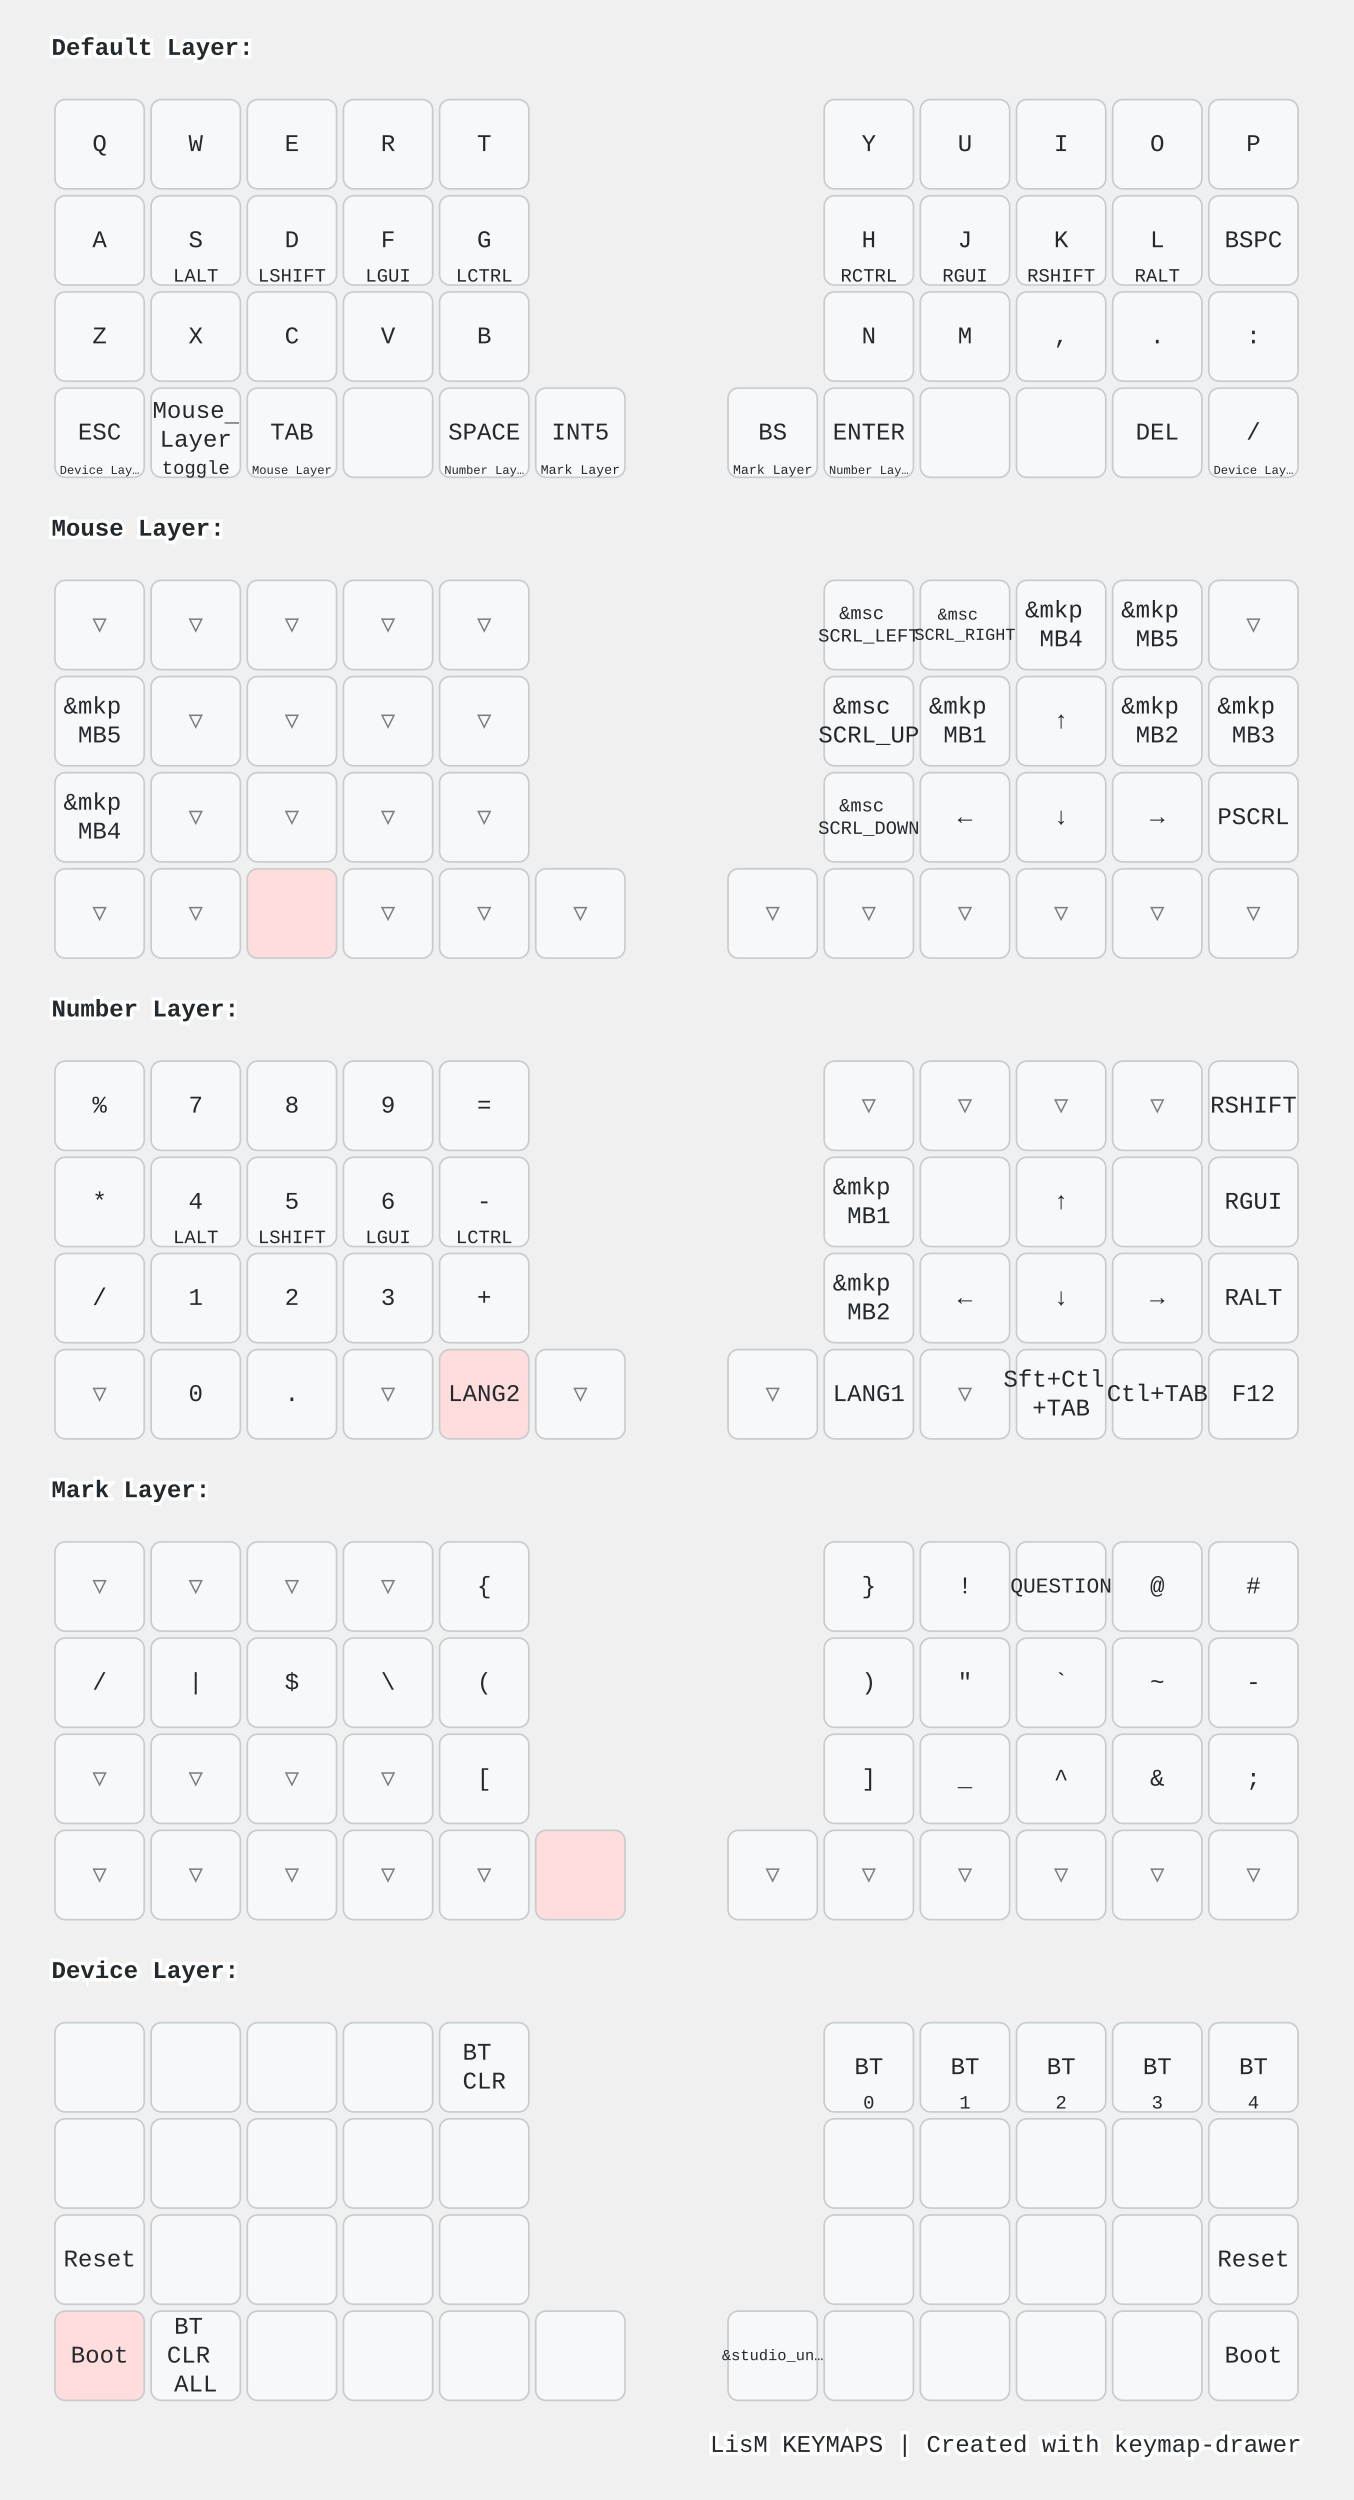
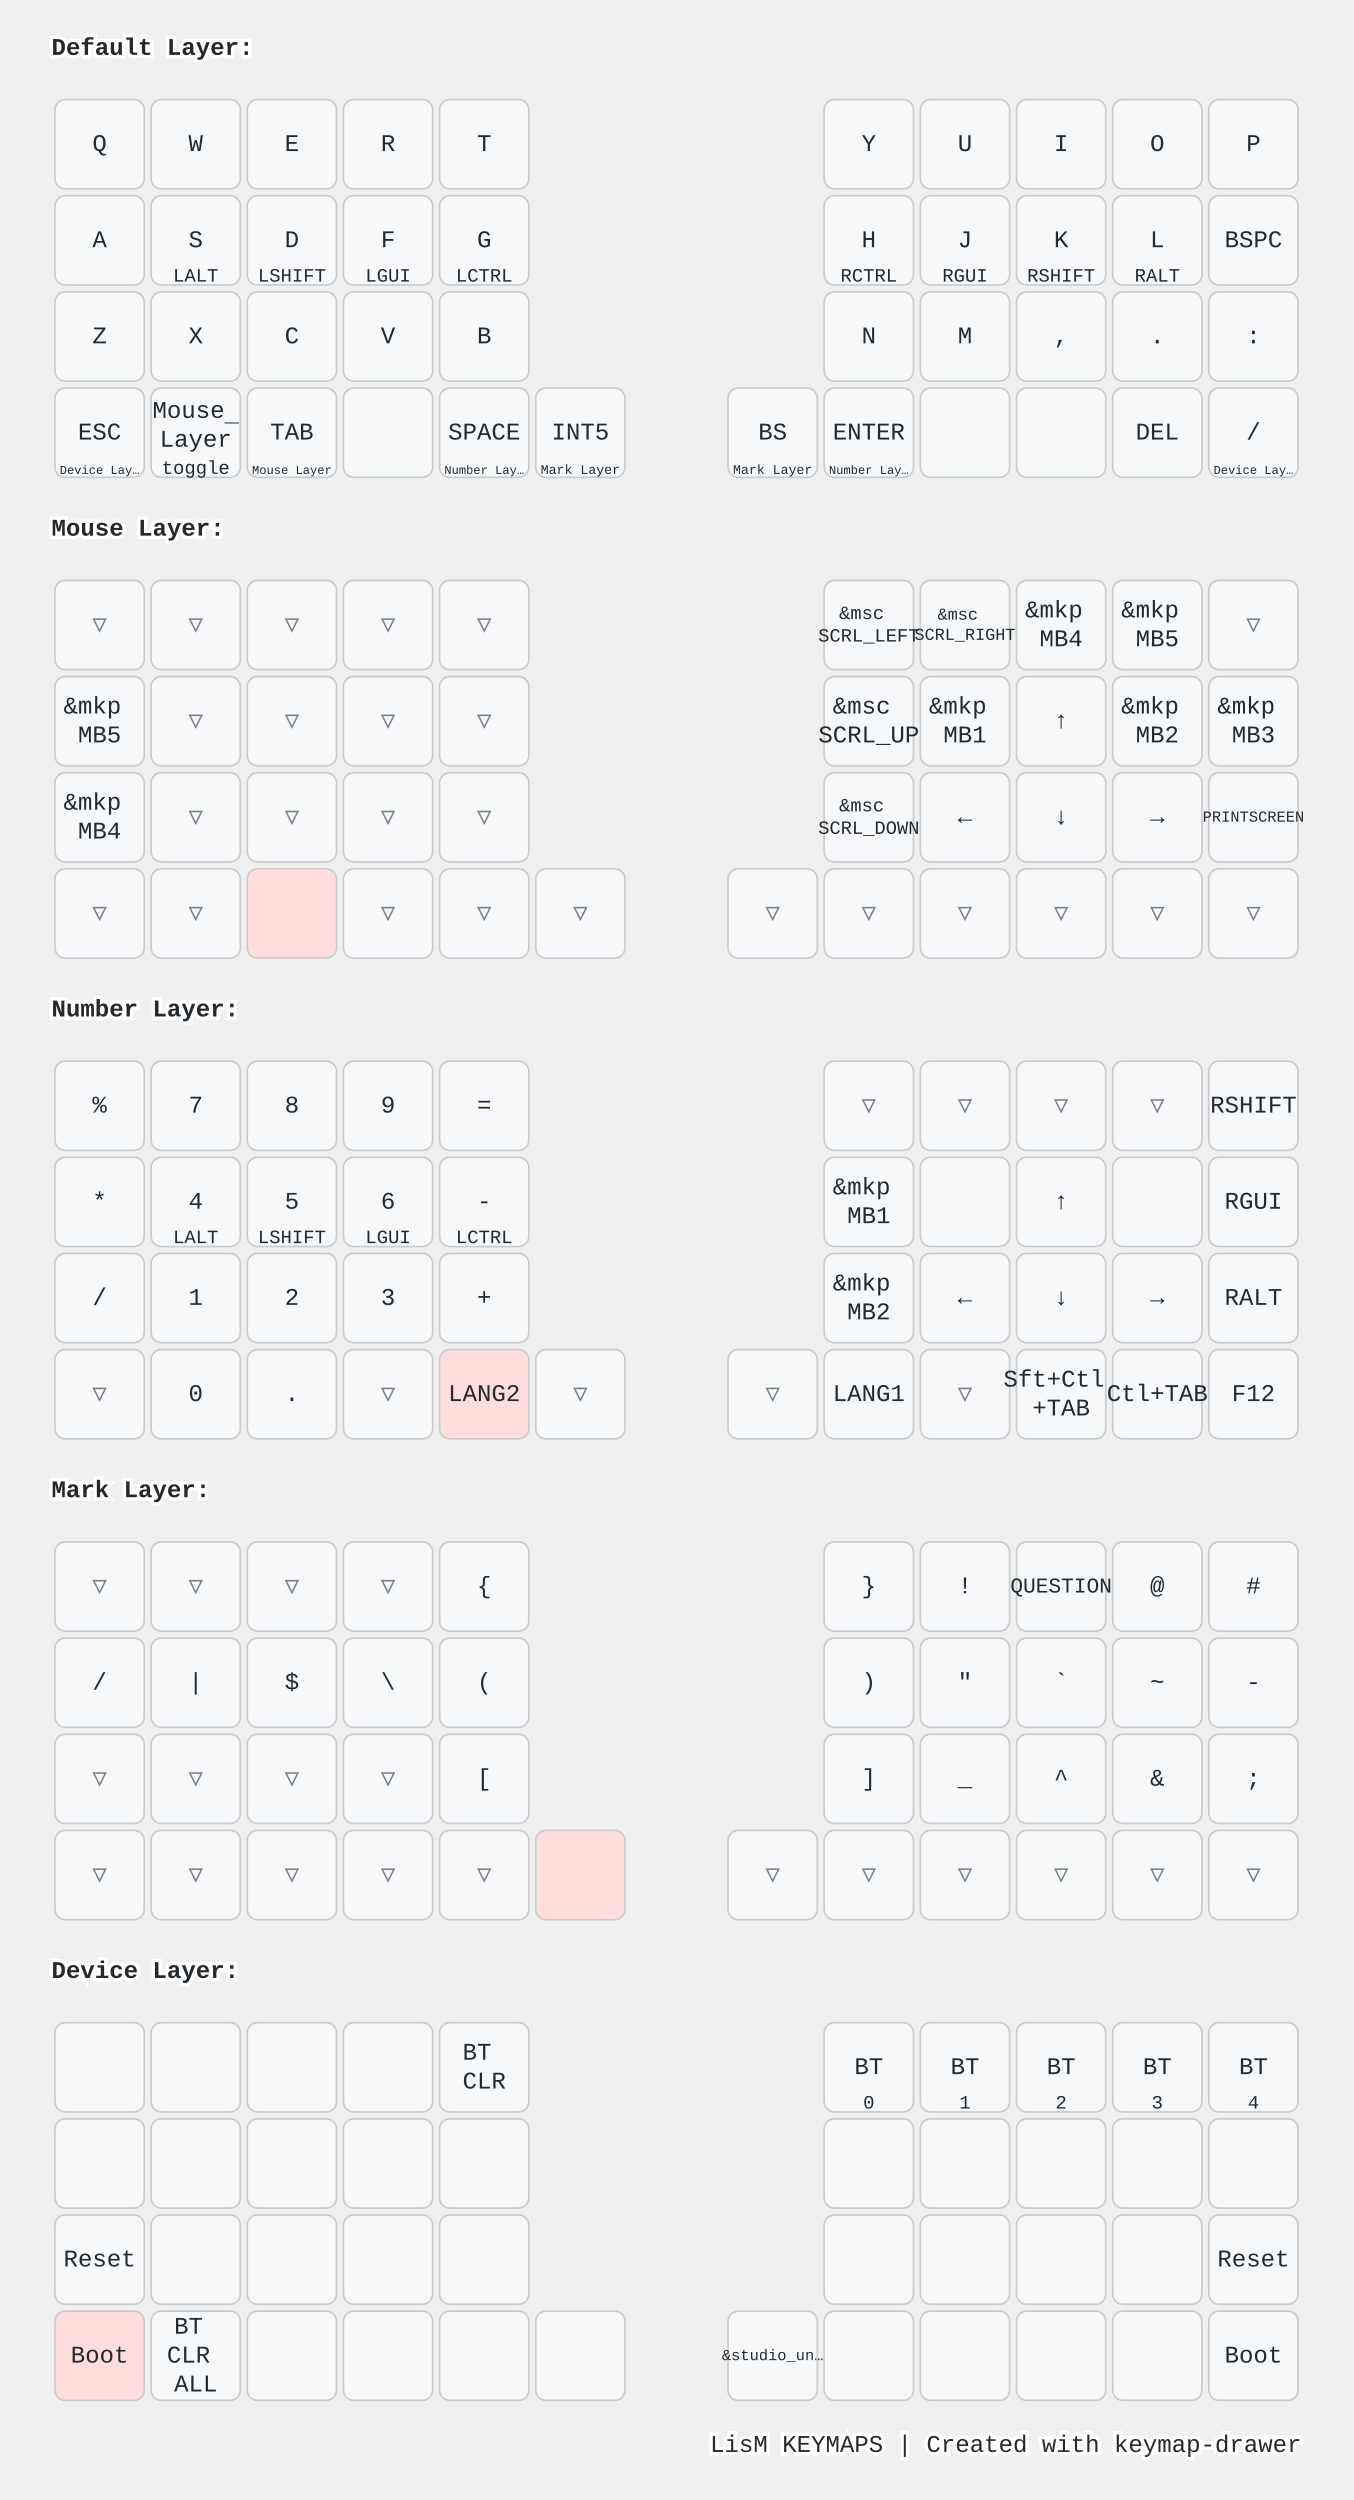
<svg xmlns="http://www.w3.org/2000/svg" width="788" height="1456" viewBox="0 0 788 1456" class="keymap">
  <style>/* inherit to force styles through use tags */
svg path {
    fill: inherit;
}

/* font and background color specifications */
svg.keymap {
    font-family: SFMono-Regular,Consolas,Liberation Mono,Menlo,monospace;
    font-size: 14px;
    font-kerning: normal;
    text-rendering: optimizeLegibility;
    fill: #24292e;
}

/* default key styling */
rect.key {
    fill: #f6f8fa;
}

rect.key, rect.combo {
    stroke: #c9cccf;
    stroke-width: 1;
}

/* default key side styling, only used is draw_key_sides is set */
rect.side {
    filter: brightness(90%);
}

/* color accent for combo boxes */
rect.combo, rect.combo-separate {
    fill: #cdf;
}

/* color accent for held keys */
rect.held, rect.combo.held {
    fill: #fdd;
}

/* color accent for ghost (optional) keys */
rect.ghost, rect.combo.ghost {
    stroke-dasharray: 4, 4;
    stroke-width: 2;
}

text {
    text-anchor: middle;
    dominant-baseline: middle;
}

/* styling for layer labels */
text.label {
    font-weight: bold;
    text-anchor: start;
    stroke: white;
    stroke-width: 4;
    paint-order: stroke;
}

/* styling for optional footer */
text.footer {
    text-anchor: end;
    dominant-baseline: auto;
    stroke: white;
    stroke-width: 4;
    paint-order: stroke;
}

/* styling for combo tap, and key non-tap label text */
text.combo, text.hold, text.shifted, text.left, text.right, text.tl, text.tr, text.bl, text.br {
    font-size: 11px;
}

text.hold, text.bl, text.br {
    text-anchor: middle;
    dominant-baseline: auto;
}

text.shifted, text.tl, text.tr {
    text-anchor: middle;
    dominant-baseline: hanging;
}

text.left, text.tl, text.bl {
    text-anchor: start;
}

text.right, text.tr, text.br {
    text-anchor: end;
}

text.layer-activator {
    text-decoration: underline;
}

/* styling for hold/shifted label text in combo box */
text.combo.hold, text.combo.shifted, text.combo.left, text.combo.right {
    font-size: 8px;
}

/* lighter symbol for transparent keys */
text.trans {
    fill: #7b7e81;
}

/* styling for combo dendrons */
path.combo {
    stroke-width: 1;
    stroke: gray;
    fill: none;
}

/* Start Tabler Icons Cleanup */
/* cannot use height/width with glyphs */
.icon-tabler &gt; path {
    fill: inherit;
    stroke: inherit;
    stroke-width: 2;
}
/* hide tabler's default box */
.icon-tabler &gt; path[stroke="none"][fill="none"] {
    visibility: hidden;
}
/* End Tabler Icons Cleanup */

@media (prefers-color-scheme: dark) {
svg.keymap { fill: #d1d6db; }
rect.key { fill: #3f4750; }
rect.key, rect.combo { stroke: #60666c; }
rect.combo, rect.combo-separate { fill: #1f3d7a; }
rect.held, rect.combo.held { fill: #854747; }
text.label, text.footer { stroke: black; }
text.trans { fill: #7e8184; }
path.combo { stroke: #7f7f7f; }

}</style>
  <g transform="translate(30, 0)" class="layer-Default Layer">
    <text x="0" y="28" class="label" id="Default-Layer">Default Layer:</text>
    <g transform="translate(0, 56)">
      <g transform="translate(28, 28)" class="key keypos-0">
        <rect rx="6" ry="6" x="-26" y="-26" width="52" height="52" class="key" />
        <text x="0" y="0" class="key tap">Q</text>
      </g>
      <g transform="translate(84, 28)" class="key keypos-1">
        <rect rx="6" ry="6" x="-26" y="-26" width="52" height="52" class="key" />
        <text x="0" y="0" class="key tap">W</text>
      </g>
      <g transform="translate(140, 28)" class="key keypos-2">
        <rect rx="6" ry="6" x="-26" y="-26" width="52" height="52" class="key" />
        <text x="0" y="0" class="key tap">E</text>
      </g>
      <g transform="translate(196, 28)" class="key keypos-3">
        <rect rx="6" ry="6" x="-26" y="-26" width="52" height="52" class="key" />
        <text x="0" y="0" class="key tap">R</text>
      </g>
      <g transform="translate(252, 28)" class="key keypos-4">
        <rect rx="6" ry="6" x="-26" y="-26" width="52" height="52" class="key" />
        <text x="0" y="0" class="key tap">T</text>
      </g>
      <g transform="translate(476, 28)" class="key keypos-5">
        <rect rx="6" ry="6" x="-26" y="-26" width="52" height="52" class="key" />
        <text x="0" y="0" class="key tap">Y</text>
      </g>
      <g transform="translate(532, 28)" class="key keypos-6">
        <rect rx="6" ry="6" x="-26" y="-26" width="52" height="52" class="key" />
        <text x="0" y="0" class="key tap">U</text>
      </g>
      <g transform="translate(588, 28)" class="key keypos-7">
        <rect rx="6" ry="6" x="-26" y="-26" width="52" height="52" class="key" />
        <text x="0" y="0" class="key tap">I</text>
      </g>
      <g transform="translate(644, 28)" class="key keypos-8">
        <rect rx="6" ry="6" x="-26" y="-26" width="52" height="52" class="key" />
        <text x="0" y="0" class="key tap">O</text>
      </g>
      <g transform="translate(700, 28)" class="key keypos-9">
        <rect rx="6" ry="6" x="-26" y="-26" width="52" height="52" class="key" />
        <text x="0" y="0" class="key tap">P</text>
      </g>
      <g transform="translate(28, 84)" class="key keypos-10">
        <rect rx="6" ry="6" x="-26" y="-26" width="52" height="52" class="key" />
        <text x="0" y="0" class="key tap">A</text>
      </g>
      <g transform="translate(84, 84)" class="key keypos-11">
        <rect rx="6" ry="6" x="-26" y="-26" width="52" height="52" class="key" />
        <text x="0" y="0" class="key tap">S</text>
        <text x="0" y="24" class="key hold">LALT</text>
      </g>
      <g transform="translate(140, 84)" class="key keypos-12">
        <rect rx="6" ry="6" x="-26" y="-26" width="52" height="52" class="key" />
        <text x="0" y="0" class="key tap">D</text>
        <text x="0" y="24" class="key hold">LSHIFT</text>
      </g>
      <g transform="translate(196, 84)" class="key keypos-13">
        <rect rx="6" ry="6" x="-26" y="-26" width="52" height="52" class="key" />
        <text x="0" y="0" class="key tap">F</text>
        <text x="0" y="24" class="key hold">LGUI</text>
      </g>
      <g transform="translate(252, 84)" class="key keypos-14">
        <rect rx="6" ry="6" x="-26" y="-26" width="52" height="52" class="key" />
        <text x="0" y="0" class="key tap">G</text>
        <text x="0" y="24" class="key hold">LCTRL</text>
      </g>
      <g transform="translate(476, 84)" class="key keypos-15">
        <rect rx="6" ry="6" x="-26" y="-26" width="52" height="52" class="key" />
        <text x="0" y="0" class="key tap">H</text>
        <text x="0" y="24" class="key hold">RCTRL</text>
      </g>
      <g transform="translate(532, 84)" class="key keypos-16">
        <rect rx="6" ry="6" x="-26" y="-26" width="52" height="52" class="key" />
        <text x="0" y="0" class="key tap">J</text>
        <text x="0" y="24" class="key hold">RGUI</text>
      </g>
      <g transform="translate(588, 84)" class="key keypos-17">
        <rect rx="6" ry="6" x="-26" y="-26" width="52" height="52" class="key" />
        <text x="0" y="0" class="key tap">K</text>
        <text x="0" y="24" class="key hold">RSHIFT</text>
      </g>
      <g transform="translate(644, 84)" class="key keypos-18">
        <rect rx="6" ry="6" x="-26" y="-26" width="52" height="52" class="key" />
        <text x="0" y="0" class="key tap">L</text>
        <text x="0" y="24" class="key hold">RALT</text>
      </g>
      <g transform="translate(700, 84)" class="key keypos-19">
        <rect rx="6" ry="6" x="-26" y="-26" width="52" height="52" class="key" />
        <text x="0" y="0" class="key tap">BSPC</text>
      </g>
      <g transform="translate(28, 140)" class="key keypos-20">
        <rect rx="6" ry="6" x="-26" y="-26" width="52" height="52" class="key" />
        <text x="0" y="0" class="key tap">Z</text>
      </g>
      <g transform="translate(84, 140)" class="key keypos-21">
        <rect rx="6" ry="6" x="-26" y="-26" width="52" height="52" class="key" />
        <text x="0" y="0" class="key tap">X</text>
      </g>
      <g transform="translate(140, 140)" class="key keypos-22">
        <rect rx="6" ry="6" x="-26" y="-26" width="52" height="52" class="key" />
        <text x="0" y="0" class="key tap">C</text>
      </g>
      <g transform="translate(196, 140)" class="key keypos-23">
        <rect rx="6" ry="6" x="-26" y="-26" width="52" height="52" class="key" />
        <text x="0" y="0" class="key tap">V</text>
      </g>
      <g transform="translate(252, 140)" class="key keypos-24">
        <rect rx="6" ry="6" x="-26" y="-26" width="52" height="52" class="key" />
        <text x="0" y="0" class="key tap">B</text>
      </g>
      <g transform="translate(476, 140)" class="key keypos-25">
        <rect rx="6" ry="6" x="-26" y="-26" width="52" height="52" class="key" />
        <text x="0" y="0" class="key tap">N</text>
      </g>
      <g transform="translate(532, 140)" class="key keypos-26">
        <rect rx="6" ry="6" x="-26" y="-26" width="52" height="52" class="key" />
        <text x="0" y="0" class="key tap">M</text>
      </g>
      <g transform="translate(588, 140)" class="key keypos-27">
        <rect rx="6" ry="6" x="-26" y="-26" width="52" height="52" class="key" />
        <text x="0" y="0" class="key tap">,</text>
      </g>
      <g transform="translate(644, 140)" class="key keypos-28">
        <rect rx="6" ry="6" x="-26" y="-26" width="52" height="52" class="key" />
        <text x="0" y="0" class="key tap">.</text>
      </g>
      <g transform="translate(700, 140)" class="key keypos-29">
        <rect rx="6" ry="6" x="-26" y="-26" width="52" height="52" class="key" />
        <text x="0" y="0" class="key tap">:</text>
      </g>
      <g transform="translate(28, 196)" class="key keypos-30">
        <rect rx="6" ry="6" x="-26" y="-26" width="52" height="52" class="key" />
        <text x="0" y="0" class="key tap">ESC</text>
        <a href="#Device-Layer">
          <text x="0" y="24" class="key hold layer-activator">
            <tspan style="font-size: 64%">Device Lay…</tspan>
          </text>
        </a>
      </g>
      <g transform="translate(84, 196)" class="key keypos-31">
        <rect rx="6" ry="6" x="-26" y="-26" width="52" height="52" class="key" />
        <a href="#Mouse-Layer">
          <text x="0" y="0" class="key tap layer-activator">
            <tspan x="0" dy="-0.9em">Mouse</tspan>
            <tspan x="0" dy="1.2em">Layer</tspan>
          </text>
        </a>
        <text x="0" y="24" class="key hold">toggle</text>
      </g>
      <g transform="translate(140, 196)" class="key keypos-32">
        <rect rx="6" ry="6" x="-26" y="-26" width="52" height="52" class="key" />
        <text x="0" y="0" class="key tap">TAB</text>
        <a href="#Mouse-Layer">
          <text x="0" y="24" class="key hold layer-activator">
            <tspan style="font-size: 64%">Mouse Layer</tspan>
          </text>
        </a>
      </g>
      <g transform="translate(196, 196)" class="key keypos-33">
        <rect rx="6" ry="6" x="-26" y="-26" width="52" height="52" class="key" />
      </g>
      <g transform="translate(252, 196)" class="key keypos-34">
        <rect rx="6" ry="6" x="-26" y="-26" width="52" height="52" class="key" />
        <text x="0" y="0" class="key tap">SPACE</text>
        <a href="#Number-Layer">
          <text x="0" y="24" class="key hold layer-activator">
            <tspan style="font-size: 64%">Number Lay…</tspan>
          </text>
        </a>
      </g>
      <g transform="translate(308, 196)" class="key keypos-35">
        <rect rx="6" ry="6" x="-26" y="-26" width="52" height="52" class="key" />
        <text x="0" y="0" class="key tap">INT5</text>
        <a href="#Mark-Layer">
          <text x="0" y="24" class="key hold layer-activator">
            <tspan style="font-size: 70%">Mark Layer</tspan>
          </text>
        </a>
      </g>
      <g transform="translate(420, 196)" class="key keypos-36">
        <rect rx="6" ry="6" x="-26" y="-26" width="52" height="52" class="key" />
        <text x="0" y="0" class="key tap">BS</text>
        <a href="#Mark-Layer">
          <text x="0" y="24" class="key hold layer-activator">
            <tspan style="font-size: 70%">Mark Layer</tspan>
          </text>
        </a>
      </g>
      <g transform="translate(476, 196)" class="key keypos-37">
        <rect rx="6" ry="6" x="-26" y="-26" width="52" height="52" class="key" />
        <text x="0" y="0" class="key tap">ENTER</text>
        <a href="#Number-Layer">
          <text x="0" y="24" class="key hold layer-activator">
            <tspan style="font-size: 64%">Number Lay…</tspan>
          </text>
        </a>
      </g>
      <g transform="translate(532, 196)" class="key keypos-38">
        <rect rx="6" ry="6" x="-26" y="-26" width="52" height="52" class="key" />
      </g>
      <g transform="translate(588, 196)" class="key keypos-39">
        <rect rx="6" ry="6" x="-26" y="-26" width="52" height="52" class="key" />
      </g>
      <g transform="translate(644, 196)" class="key keypos-40">
        <rect rx="6" ry="6" x="-26" y="-26" width="52" height="52" class="key" />
        <text x="0" y="0" class="key tap">DEL</text>
      </g>
      <g transform="translate(700, 196)" class="key keypos-41">
        <rect rx="6" ry="6" x="-26" y="-26" width="52" height="52" class="key" />
        <text x="0" y="0" class="key tap">/</text>
        <a href="#Device-Layer">
          <text x="0" y="24" class="key hold layer-activator">
            <tspan style="font-size: 64%">Device Lay…</tspan>
          </text>
        </a>
      </g>
    </g>
  </g>
  <g transform="translate(30, 280)" class="layer-Mouse Layer">
    <text x="0" y="28" class="label" id="Mouse-Layer">Mouse Layer:</text>
    <g transform="translate(0, 56)">
      <g transform="translate(28, 28)" class="key trans keypos-0">
        <rect rx="6" ry="6" x="-26" y="-26" width="52" height="52" class="key trans" />
        <text x="0" y="0" class="key trans tap">▽</text>
      </g>
      <g transform="translate(84, 28)" class="key trans keypos-1">
        <rect rx="6" ry="6" x="-26" y="-26" width="52" height="52" class="key trans" />
        <text x="0" y="0" class="key trans tap">▽</text>
      </g>
      <g transform="translate(140, 28)" class="key trans keypos-2">
        <rect rx="6" ry="6" x="-26" y="-26" width="52" height="52" class="key trans" />
        <text x="0" y="0" class="key trans tap">▽</text>
      </g>
      <g transform="translate(196, 28)" class="key trans keypos-3">
        <rect rx="6" ry="6" x="-26" y="-26" width="52" height="52" class="key trans" />
        <text x="0" y="0" class="key trans tap">▽</text>
      </g>
      <g transform="translate(252, 28)" class="key trans keypos-4">
        <rect rx="6" ry="6" x="-26" y="-26" width="52" height="52" class="key trans" />
        <text x="0" y="0" class="key trans tap">▽</text>
      </g>
      <g transform="translate(476, 28)" class="key keypos-5">
        <rect rx="6" ry="6" x="-26" y="-26" width="52" height="52" class="key" />
        <text x="0" y="0" class="key tap">
          <tspan x="0" dy="-0.6em" style="font-size: 78%">&amp;msc</tspan>
          <tspan x="0" dy="1.2em" style="font-size: 78%">SCRL_LEFT</tspan>
        </text>
      </g>
      <g transform="translate(532, 28)" class="key keypos-6">
        <rect rx="6" ry="6" x="-26" y="-26" width="52" height="52" class="key" />
        <text x="0" y="0" class="key tap">
          <tspan x="0" dy="-0.6em" style="font-size: 70%">&amp;msc</tspan>
          <tspan x="0" dy="1.2em" style="font-size: 70%">SCRL_RIGHT</tspan>
        </text>
      </g>
      <g transform="translate(588, 28)" class="key keypos-7">
        <rect rx="6" ry="6" x="-26" y="-26" width="52" height="52" class="key" />
        <text x="0" y="0" class="key tap">
          <tspan x="0" dy="-0.6em">&amp;mkp</tspan>
          <tspan x="0" dy="1.2em">MB4</tspan>
        </text>
      </g>
      <g transform="translate(644, 28)" class="key keypos-8">
        <rect rx="6" ry="6" x="-26" y="-26" width="52" height="52" class="key" />
        <text x="0" y="0" class="key tap">
          <tspan x="0" dy="-0.6em">&amp;mkp</tspan>
          <tspan x="0" dy="1.2em">MB5</tspan>
        </text>
      </g>
      <g transform="translate(700, 28)" class="key trans keypos-9">
        <rect rx="6" ry="6" x="-26" y="-26" width="52" height="52" class="key trans" />
        <text x="0" y="0" class="key trans tap">▽</text>
      </g>
      <g transform="translate(28, 84)" class="key keypos-10">
        <rect rx="6" ry="6" x="-26" y="-26" width="52" height="52" class="key" />
        <text x="0" y="0" class="key tap">
          <tspan x="0" dy="-0.6em">&amp;mkp</tspan>
          <tspan x="0" dy="1.2em">MB5</tspan>
        </text>
      </g>
      <g transform="translate(84, 84)" class="key trans keypos-11">
        <rect rx="6" ry="6" x="-26" y="-26" width="52" height="52" class="key trans" />
        <text x="0" y="0" class="key trans tap">▽</text>
      </g>
      <g transform="translate(140, 84)" class="key trans keypos-12">
        <rect rx="6" ry="6" x="-26" y="-26" width="52" height="52" class="key trans" />
        <text x="0" y="0" class="key trans tap">▽</text>
      </g>
      <g transform="translate(196, 84)" class="key trans keypos-13">
        <rect rx="6" ry="6" x="-26" y="-26" width="52" height="52" class="key trans" />
        <text x="0" y="0" class="key trans tap">▽</text>
      </g>
      <g transform="translate(252, 84)" class="key trans keypos-14">
        <rect rx="6" ry="6" x="-26" y="-26" width="52" height="52" class="key trans" />
        <text x="0" y="0" class="key trans tap">▽</text>
      </g>
      <g transform="translate(476, 84)" class="key keypos-15">
        <rect rx="6" ry="6" x="-26" y="-26" width="52" height="52" class="key" />
        <text x="0" y="0" class="key tap">
          <tspan x="0" dy="-0.6em">&amp;msc</tspan>
          <tspan x="0" dy="1.2em">SCRL_UP</tspan>
        </text>
      </g>
      <g transform="translate(532, 84)" class="key keypos-16">
        <rect rx="6" ry="6" x="-26" y="-26" width="52" height="52" class="key" />
        <text x="0" y="0" class="key tap">
          <tspan x="0" dy="-0.6em">&amp;mkp</tspan>
          <tspan x="0" dy="1.2em">MB1</tspan>
        </text>
      </g>
      <g transform="translate(588, 84)" class="key keypos-17">
        <rect rx="6" ry="6" x="-26" y="-26" width="52" height="52" class="key" />
        <text x="0" y="0" class="key tap">↑</text>
      </g>
      <g transform="translate(644, 84)" class="key keypos-18">
        <rect rx="6" ry="6" x="-26" y="-26" width="52" height="52" class="key" />
        <text x="0" y="0" class="key tap">
          <tspan x="0" dy="-0.6em">&amp;mkp</tspan>
          <tspan x="0" dy="1.2em">MB2</tspan>
        </text>
      </g>
      <g transform="translate(700, 84)" class="key keypos-19">
        <rect rx="6" ry="6" x="-26" y="-26" width="52" height="52" class="key" />
        <text x="0" y="0" class="key tap">
          <tspan x="0" dy="-0.6em">&amp;mkp</tspan>
          <tspan x="0" dy="1.2em">MB3</tspan>
        </text>
      </g>
      <g transform="translate(28, 140)" class="key keypos-20">
        <rect rx="6" ry="6" x="-26" y="-26" width="52" height="52" class="key" />
        <text x="0" y="0" class="key tap">
          <tspan x="0" dy="-0.6em">&amp;mkp</tspan>
          <tspan x="0" dy="1.2em">MB4</tspan>
        </text>
      </g>
      <g transform="translate(84, 140)" class="key trans keypos-21">
        <rect rx="6" ry="6" x="-26" y="-26" width="52" height="52" class="key trans" />
        <text x="0" y="0" class="key trans tap">▽</text>
      </g>
      <g transform="translate(140, 140)" class="key trans keypos-22">
        <rect rx="6" ry="6" x="-26" y="-26" width="52" height="52" class="key trans" />
        <text x="0" y="0" class="key trans tap">▽</text>
      </g>
      <g transform="translate(196, 140)" class="key trans keypos-23">
        <rect rx="6" ry="6" x="-26" y="-26" width="52" height="52" class="key trans" />
        <text x="0" y="0" class="key trans tap">▽</text>
      </g>
      <g transform="translate(252, 140)" class="key trans keypos-24">
        <rect rx="6" ry="6" x="-26" y="-26" width="52" height="52" class="key trans" />
        <text x="0" y="0" class="key trans tap">▽</text>
      </g>
      <g transform="translate(476, 140)" class="key keypos-25">
        <rect rx="6" ry="6" x="-26" y="-26" width="52" height="52" class="key" />
        <text x="0" y="0" class="key tap">
          <tspan x="0" dy="-0.6em" style="font-size: 78%">&amp;msc</tspan>
          <tspan x="0" dy="1.2em" style="font-size: 78%">SCRL_DOWN</tspan>
        </text>
      </g>
      <g transform="translate(532, 140)" class="key keypos-26">
        <rect rx="6" ry="6" x="-26" y="-26" width="52" height="52" class="key" />
        <text x="0" y="0" class="key tap">←</text>
      </g>
      <g transform="translate(588, 140)" class="key keypos-27">
        <rect rx="6" ry="6" x="-26" y="-26" width="52" height="52" class="key" />
        <text x="0" y="0" class="key tap">↓</text>
      </g>
      <g transform="translate(644, 140)" class="key keypos-28">
        <rect rx="6" ry="6" x="-26" y="-26" width="52" height="52" class="key" />
        <text x="0" y="0" class="key tap">→</text>
      </g>
      <g transform="translate(700, 140)" class="key keypos-29">
        <rect rx="6" ry="6" x="-26" y="-26" width="52" height="52" class="key" />
-         <text x="0" y="0" class="key tap">PSCRL</text>
+         <text x="0" y="0" class="key tap">
+           <tspan style="font-size: 64%">PRINTSCREEN</tspan>
+         </text>
      </g>
      <g transform="translate(28, 196)" class="key trans keypos-30">
        <rect rx="6" ry="6" x="-26" y="-26" width="52" height="52" class="key trans" />
        <text x="0" y="0" class="key trans tap">▽</text>
      </g>
      <g transform="translate(84, 196)" class="key trans keypos-31">
        <rect rx="6" ry="6" x="-26" y="-26" width="52" height="52" class="key trans" />
        <text x="0" y="0" class="key trans tap">▽</text>
      </g>
      <g transform="translate(140, 196)" class="key held keypos-32">
        <rect rx="6" ry="6" x="-26" y="-26" width="52" height="52" class="key held" />
      </g>
      <g transform="translate(196, 196)" class="key trans keypos-33">
        <rect rx="6" ry="6" x="-26" y="-26" width="52" height="52" class="key trans" />
        <text x="0" y="0" class="key trans tap">▽</text>
      </g>
      <g transform="translate(252, 196)" class="key trans keypos-34">
        <rect rx="6" ry="6" x="-26" y="-26" width="52" height="52" class="key trans" />
        <text x="0" y="0" class="key trans tap">▽</text>
      </g>
      <g transform="translate(308, 196)" class="key trans keypos-35">
        <rect rx="6" ry="6" x="-26" y="-26" width="52" height="52" class="key trans" />
        <text x="0" y="0" class="key trans tap">▽</text>
      </g>
      <g transform="translate(420, 196)" class="key trans keypos-36">
        <rect rx="6" ry="6" x="-26" y="-26" width="52" height="52" class="key trans" />
        <text x="0" y="0" class="key trans tap">▽</text>
      </g>
      <g transform="translate(476, 196)" class="key trans keypos-37">
        <rect rx="6" ry="6" x="-26" y="-26" width="52" height="52" class="key trans" />
        <text x="0" y="0" class="key trans tap">▽</text>
      </g>
      <g transform="translate(532, 196)" class="key trans keypos-38">
        <rect rx="6" ry="6" x="-26" y="-26" width="52" height="52" class="key trans" />
        <text x="0" y="0" class="key trans tap">▽</text>
      </g>
      <g transform="translate(588, 196)" class="key trans keypos-39">
        <rect rx="6" ry="6" x="-26" y="-26" width="52" height="52" class="key trans" />
        <text x="0" y="0" class="key trans tap">▽</text>
      </g>
      <g transform="translate(644, 196)" class="key trans keypos-40">
        <rect rx="6" ry="6" x="-26" y="-26" width="52" height="52" class="key trans" />
        <text x="0" y="0" class="key trans tap">▽</text>
      </g>
      <g transform="translate(700, 196)" class="key trans keypos-41">
        <rect rx="6" ry="6" x="-26" y="-26" width="52" height="52" class="key trans" />
        <text x="0" y="0" class="key trans tap">▽</text>
      </g>
    </g>
  </g>
  <g transform="translate(30, 560)" class="layer-Number Layer">
    <text x="0" y="28" class="label" id="Number-Layer">Number Layer:</text>
    <g transform="translate(0, 56)">
      <g transform="translate(28, 28)" class="key keypos-0">
        <rect rx="6" ry="6" x="-26" y="-26" width="52" height="52" class="key" />
        <text x="0" y="0" class="key tap">%</text>
      </g>
      <g transform="translate(84, 28)" class="key keypos-1">
        <rect rx="6" ry="6" x="-26" y="-26" width="52" height="52" class="key" />
        <text x="0" y="0" class="key tap">7</text>
      </g>
      <g transform="translate(140, 28)" class="key keypos-2">
        <rect rx="6" ry="6" x="-26" y="-26" width="52" height="52" class="key" />
        <text x="0" y="0" class="key tap">8</text>
      </g>
      <g transform="translate(196, 28)" class="key keypos-3">
        <rect rx="6" ry="6" x="-26" y="-26" width="52" height="52" class="key" />
        <text x="0" y="0" class="key tap">9</text>
      </g>
      <g transform="translate(252, 28)" class="key keypos-4">
        <rect rx="6" ry="6" x="-26" y="-26" width="52" height="52" class="key" />
        <text x="0" y="0" class="key tap">=</text>
      </g>
      <g transform="translate(476, 28)" class="key trans keypos-5">
        <rect rx="6" ry="6" x="-26" y="-26" width="52" height="52" class="key trans" />
        <text x="0" y="0" class="key trans tap">▽</text>
      </g>
      <g transform="translate(532, 28)" class="key trans keypos-6">
        <rect rx="6" ry="6" x="-26" y="-26" width="52" height="52" class="key trans" />
        <text x="0" y="0" class="key trans tap">▽</text>
      </g>
      <g transform="translate(588, 28)" class="key trans keypos-7">
        <rect rx="6" ry="6" x="-26" y="-26" width="52" height="52" class="key trans" />
        <text x="0" y="0" class="key trans tap">▽</text>
      </g>
      <g transform="translate(644, 28)" class="key trans keypos-8">
        <rect rx="6" ry="6" x="-26" y="-26" width="52" height="52" class="key trans" />
        <text x="0" y="0" class="key trans tap">▽</text>
      </g>
      <g transform="translate(700, 28)" class="key keypos-9">
        <rect rx="6" ry="6" x="-26" y="-26" width="52" height="52" class="key" />
        <text x="0" y="0" class="key tap">RSHIFT</text>
      </g>
      <g transform="translate(28, 84)" class="key keypos-10">
        <rect rx="6" ry="6" x="-26" y="-26" width="52" height="52" class="key" />
        <text x="0" y="0" class="key tap">*</text>
      </g>
      <g transform="translate(84, 84)" class="key keypos-11">
        <rect rx="6" ry="6" x="-26" y="-26" width="52" height="52" class="key" />
        <text x="0" y="0" class="key tap">4</text>
        <text x="0" y="24" class="key hold">LALT</text>
      </g>
      <g transform="translate(140, 84)" class="key keypos-12">
        <rect rx="6" ry="6" x="-26" y="-26" width="52" height="52" class="key" />
        <text x="0" y="0" class="key tap">5</text>
        <text x="0" y="24" class="key hold">LSHIFT</text>
      </g>
      <g transform="translate(196, 84)" class="key keypos-13">
        <rect rx="6" ry="6" x="-26" y="-26" width="52" height="52" class="key" />
        <text x="0" y="0" class="key tap">6</text>
        <text x="0" y="24" class="key hold">LGUI</text>
      </g>
      <g transform="translate(252, 84)" class="key keypos-14">
        <rect rx="6" ry="6" x="-26" y="-26" width="52" height="52" class="key" />
        <text x="0" y="0" class="key tap">-</text>
        <text x="0" y="24" class="key hold">LCTRL</text>
      </g>
      <g transform="translate(476, 84)" class="key keypos-15">
        <rect rx="6" ry="6" x="-26" y="-26" width="52" height="52" class="key" />
        <text x="0" y="0" class="key tap">
          <tspan x="0" dy="-0.6em">&amp;mkp</tspan>
          <tspan x="0" dy="1.2em">MB1</tspan>
        </text>
      </g>
      <g transform="translate(532, 84)" class="key keypos-16">
        <rect rx="6" ry="6" x="-26" y="-26" width="52" height="52" class="key" />
      </g>
      <g transform="translate(588, 84)" class="key keypos-17">
        <rect rx="6" ry="6" x="-26" y="-26" width="52" height="52" class="key" />
        <text x="0" y="0" class="key tap">↑</text>
      </g>
      <g transform="translate(644, 84)" class="key keypos-18">
        <rect rx="6" ry="6" x="-26" y="-26" width="52" height="52" class="key" />
      </g>
      <g transform="translate(700, 84)" class="key keypos-19">
        <rect rx="6" ry="6" x="-26" y="-26" width="52" height="52" class="key" />
        <text x="0" y="0" class="key tap">RGUI</text>
      </g>
      <g transform="translate(28, 140)" class="key keypos-20">
        <rect rx="6" ry="6" x="-26" y="-26" width="52" height="52" class="key" />
        <text x="0" y="0" class="key tap">/</text>
      </g>
      <g transform="translate(84, 140)" class="key keypos-21">
        <rect rx="6" ry="6" x="-26" y="-26" width="52" height="52" class="key" />
        <text x="0" y="0" class="key tap">1</text>
      </g>
      <g transform="translate(140, 140)" class="key keypos-22">
        <rect rx="6" ry="6" x="-26" y="-26" width="52" height="52" class="key" />
        <text x="0" y="0" class="key tap">2</text>
      </g>
      <g transform="translate(196, 140)" class="key keypos-23">
        <rect rx="6" ry="6" x="-26" y="-26" width="52" height="52" class="key" />
        <text x="0" y="0" class="key tap">3</text>
      </g>
      <g transform="translate(252, 140)" class="key keypos-24">
        <rect rx="6" ry="6" x="-26" y="-26" width="52" height="52" class="key" />
        <text x="0" y="0" class="key tap">+</text>
      </g>
      <g transform="translate(476, 140)" class="key keypos-25">
        <rect rx="6" ry="6" x="-26" y="-26" width="52" height="52" class="key" />
        <text x="0" y="0" class="key tap">
          <tspan x="0" dy="-0.6em">&amp;mkp</tspan>
          <tspan x="0" dy="1.2em">MB2</tspan>
        </text>
      </g>
      <g transform="translate(532, 140)" class="key keypos-26">
        <rect rx="6" ry="6" x="-26" y="-26" width="52" height="52" class="key" />
        <text x="0" y="0" class="key tap">←</text>
      </g>
      <g transform="translate(588, 140)" class="key keypos-27">
        <rect rx="6" ry="6" x="-26" y="-26" width="52" height="52" class="key" />
        <text x="0" y="0" class="key tap">↓</text>
      </g>
      <g transform="translate(644, 140)" class="key keypos-28">
        <rect rx="6" ry="6" x="-26" y="-26" width="52" height="52" class="key" />
        <text x="0" y="0" class="key tap">→</text>
      </g>
      <g transform="translate(700, 140)" class="key keypos-29">
        <rect rx="6" ry="6" x="-26" y="-26" width="52" height="52" class="key" />
        <text x="0" y="0" class="key tap">RALT</text>
      </g>
      <g transform="translate(28, 196)" class="key trans keypos-30">
        <rect rx="6" ry="6" x="-26" y="-26" width="52" height="52" class="key trans" />
        <text x="0" y="0" class="key trans tap">▽</text>
      </g>
      <g transform="translate(84, 196)" class="key keypos-31">
        <rect rx="6" ry="6" x="-26" y="-26" width="52" height="52" class="key" />
        <text x="0" y="0" class="key tap">0</text>
      </g>
      <g transform="translate(140, 196)" class="key keypos-32">
        <rect rx="6" ry="6" x="-26" y="-26" width="52" height="52" class="key" />
        <text x="0" y="0" class="key tap">.</text>
      </g>
      <g transform="translate(196, 196)" class="key trans keypos-33">
        <rect rx="6" ry="6" x="-26" y="-26" width="52" height="52" class="key trans" />
        <text x="0" y="0" class="key trans tap">▽</text>
      </g>
      <g transform="translate(252, 196)" class="key held keypos-34">
        <rect rx="6" ry="6" x="-26" y="-26" width="52" height="52" class="key held" />
        <text x="0" y="0" class="key held tap">LANG2</text>
      </g>
      <g transform="translate(308, 196)" class="key trans keypos-35">
        <rect rx="6" ry="6" x="-26" y="-26" width="52" height="52" class="key trans" />
        <text x="0" y="0" class="key trans tap">▽</text>
      </g>
      <g transform="translate(420, 196)" class="key trans keypos-36">
        <rect rx="6" ry="6" x="-26" y="-26" width="52" height="52" class="key trans" />
        <text x="0" y="0" class="key trans tap">▽</text>
      </g>
      <g transform="translate(476, 196)" class="key keypos-37">
        <rect rx="6" ry="6" x="-26" y="-26" width="52" height="52" class="key" />
        <text x="0" y="0" class="key tap">LANG1</text>
      </g>
      <g transform="translate(532, 196)" class="key trans keypos-38">
        <rect rx="6" ry="6" x="-26" y="-26" width="52" height="52" class="key trans" />
        <text x="0" y="0" class="key trans tap">▽</text>
      </g>
      <g transform="translate(588, 196)" class="key keypos-39">
        <rect rx="6" ry="6" x="-26" y="-26" width="52" height="52" class="key" />
        <text x="0" y="0" class="key tap">
          <tspan x="0" dy="-0.6em">Sft+Ctl</tspan>
          <tspan x="0" dy="1.2em">+TAB</tspan>
        </text>
      </g>
      <g transform="translate(644, 196)" class="key keypos-40">
        <rect rx="6" ry="6" x="-26" y="-26" width="52" height="52" class="key" />
        <text x="0" y="0" class="key tap">Ctl+TAB</text>
      </g>
      <g transform="translate(700, 196)" class="key keypos-41">
        <rect rx="6" ry="6" x="-26" y="-26" width="52" height="52" class="key" />
        <text x="0" y="0" class="key tap">F12</text>
      </g>
    </g>
  </g>
  <g transform="translate(30, 840)" class="layer-Mark Layer">
    <text x="0" y="28" class="label" id="Mark-Layer">Mark Layer:</text>
    <g transform="translate(0, 56)">
      <g transform="translate(28, 28)" class="key trans keypos-0">
        <rect rx="6" ry="6" x="-26" y="-26" width="52" height="52" class="key trans" />
        <text x="0" y="0" class="key trans tap">▽</text>
      </g>
      <g transform="translate(84, 28)" class="key trans keypos-1">
        <rect rx="6" ry="6" x="-26" y="-26" width="52" height="52" class="key trans" />
        <text x="0" y="0" class="key trans tap">▽</text>
      </g>
      <g transform="translate(140, 28)" class="key trans keypos-2">
        <rect rx="6" ry="6" x="-26" y="-26" width="52" height="52" class="key trans" />
        <text x="0" y="0" class="key trans tap">▽</text>
      </g>
      <g transform="translate(196, 28)" class="key trans keypos-3">
        <rect rx="6" ry="6" x="-26" y="-26" width="52" height="52" class="key trans" />
        <text x="0" y="0" class="key trans tap">▽</text>
      </g>
      <g transform="translate(252, 28)" class="key keypos-4">
        <rect rx="6" ry="6" x="-26" y="-26" width="52" height="52" class="key" />
        <text x="0" y="0" class="key tap">{</text>
      </g>
      <g transform="translate(476, 28)" class="key keypos-5">
        <rect rx="6" ry="6" x="-26" y="-26" width="52" height="52" class="key" />
        <text x="0" y="0" class="key tap">}</text>
      </g>
      <g transform="translate(532, 28)" class="key keypos-6">
        <rect rx="6" ry="6" x="-26" y="-26" width="52" height="52" class="key" />
        <text x="0" y="0" class="key tap">!</text>
      </g>
      <g transform="translate(588, 28)" class="key keypos-7">
        <rect rx="6" ry="6" x="-26" y="-26" width="52" height="52" class="key" />
        <text x="0" y="0" class="key tap">
          <tspan style="font-size: 88%">QUESTION</tspan>
        </text>
      </g>
      <g transform="translate(644, 28)" class="key keypos-8">
        <rect rx="6" ry="6" x="-26" y="-26" width="52" height="52" class="key" />
        <text x="0" y="0" class="key tap">@</text>
      </g>
      <g transform="translate(700, 28)" class="key keypos-9">
        <rect rx="6" ry="6" x="-26" y="-26" width="52" height="52" class="key" />
        <text x="0" y="0" class="key tap">#</text>
      </g>
      <g transform="translate(28, 84)" class="key keypos-10">
        <rect rx="6" ry="6" x="-26" y="-26" width="52" height="52" class="key" />
        <text x="0" y="0" class="key tap">/</text>
      </g>
      <g transform="translate(84, 84)" class="key keypos-11">
        <rect rx="6" ry="6" x="-26" y="-26" width="52" height="52" class="key" />
        <text x="0" y="0" class="key tap">|</text>
      </g>
      <g transform="translate(140, 84)" class="key keypos-12">
        <rect rx="6" ry="6" x="-26" y="-26" width="52" height="52" class="key" />
        <text x="0" y="0" class="key tap">$</text>
      </g>
      <g transform="translate(196, 84)" class="key keypos-13">
        <rect rx="6" ry="6" x="-26" y="-26" width="52" height="52" class="key" />
        <text x="0" y="0" class="key tap">\</text>
      </g>
      <g transform="translate(252, 84)" class="key keypos-14">
        <rect rx="6" ry="6" x="-26" y="-26" width="52" height="52" class="key" />
        <text x="0" y="0" class="key tap">(</text>
      </g>
      <g transform="translate(476, 84)" class="key keypos-15">
        <rect rx="6" ry="6" x="-26" y="-26" width="52" height="52" class="key" />
        <text x="0" y="0" class="key tap">)</text>
      </g>
      <g transform="translate(532, 84)" class="key keypos-16">
        <rect rx="6" ry="6" x="-26" y="-26" width="52" height="52" class="key" />
        <text x="0" y="0" class="key tap">"</text>
      </g>
      <g transform="translate(588, 84)" class="key keypos-17">
        <rect rx="6" ry="6" x="-26" y="-26" width="52" height="52" class="key" />
        <text x="0" y="0" class="key tap">`</text>
      </g>
      <g transform="translate(644, 84)" class="key keypos-18">
        <rect rx="6" ry="6" x="-26" y="-26" width="52" height="52" class="key" />
        <text x="0" y="0" class="key tap">~</text>
      </g>
      <g transform="translate(700, 84)" class="key keypos-19">
        <rect rx="6" ry="6" x="-26" y="-26" width="52" height="52" class="key" />
        <text x="0" y="0" class="key tap">-</text>
      </g>
      <g transform="translate(28, 140)" class="key trans keypos-20">
        <rect rx="6" ry="6" x="-26" y="-26" width="52" height="52" class="key trans" />
        <text x="0" y="0" class="key trans tap">▽</text>
      </g>
      <g transform="translate(84, 140)" class="key trans keypos-21">
        <rect rx="6" ry="6" x="-26" y="-26" width="52" height="52" class="key trans" />
        <text x="0" y="0" class="key trans tap">▽</text>
      </g>
      <g transform="translate(140, 140)" class="key trans keypos-22">
        <rect rx="6" ry="6" x="-26" y="-26" width="52" height="52" class="key trans" />
        <text x="0" y="0" class="key trans tap">▽</text>
      </g>
      <g transform="translate(196, 140)" class="key trans keypos-23">
        <rect rx="6" ry="6" x="-26" y="-26" width="52" height="52" class="key trans" />
        <text x="0" y="0" class="key trans tap">▽</text>
      </g>
      <g transform="translate(252, 140)" class="key keypos-24">
        <rect rx="6" ry="6" x="-26" y="-26" width="52" height="52" class="key" />
        <text x="0" y="0" class="key tap">[</text>
      </g>
      <g transform="translate(476, 140)" class="key keypos-25">
        <rect rx="6" ry="6" x="-26" y="-26" width="52" height="52" class="key" />
        <text x="0" y="0" class="key tap">]</text>
      </g>
      <g transform="translate(532, 140)" class="key keypos-26">
        <rect rx="6" ry="6" x="-26" y="-26" width="52" height="52" class="key" />
        <text x="0" y="0" class="key tap">_</text>
      </g>
      <g transform="translate(588, 140)" class="key keypos-27">
        <rect rx="6" ry="6" x="-26" y="-26" width="52" height="52" class="key" />
        <text x="0" y="0" class="key tap">^</text>
      </g>
      <g transform="translate(644, 140)" class="key keypos-28">
        <rect rx="6" ry="6" x="-26" y="-26" width="52" height="52" class="key" />
        <text x="0" y="0" class="key tap">&amp;</text>
      </g>
      <g transform="translate(700, 140)" class="key keypos-29">
        <rect rx="6" ry="6" x="-26" y="-26" width="52" height="52" class="key" />
        <text x="0" y="0" class="key tap">;</text>
      </g>
      <g transform="translate(28, 196)" class="key trans keypos-30">
        <rect rx="6" ry="6" x="-26" y="-26" width="52" height="52" class="key trans" />
        <text x="0" y="0" class="key trans tap">▽</text>
      </g>
      <g transform="translate(84, 196)" class="key trans keypos-31">
        <rect rx="6" ry="6" x="-26" y="-26" width="52" height="52" class="key trans" />
        <text x="0" y="0" class="key trans tap">▽</text>
      </g>
      <g transform="translate(140, 196)" class="key trans keypos-32">
        <rect rx="6" ry="6" x="-26" y="-26" width="52" height="52" class="key trans" />
        <text x="0" y="0" class="key trans tap">▽</text>
      </g>
      <g transform="translate(196, 196)" class="key trans keypos-33">
        <rect rx="6" ry="6" x="-26" y="-26" width="52" height="52" class="key trans" />
        <text x="0" y="0" class="key trans tap">▽</text>
      </g>
      <g transform="translate(252, 196)" class="key trans keypos-34">
        <rect rx="6" ry="6" x="-26" y="-26" width="52" height="52" class="key trans" />
        <text x="0" y="0" class="key trans tap">▽</text>
      </g>
      <g transform="translate(308, 196)" class="key held keypos-35">
        <rect rx="6" ry="6" x="-26" y="-26" width="52" height="52" class="key held" />
      </g>
      <g transform="translate(420, 196)" class="key trans keypos-36">
        <rect rx="6" ry="6" x="-26" y="-26" width="52" height="52" class="key trans" />
        <text x="0" y="0" class="key trans tap">▽</text>
      </g>
      <g transform="translate(476, 196)" class="key trans keypos-37">
        <rect rx="6" ry="6" x="-26" y="-26" width="52" height="52" class="key trans" />
        <text x="0" y="0" class="key trans tap">▽</text>
      </g>
      <g transform="translate(532, 196)" class="key trans keypos-38">
        <rect rx="6" ry="6" x="-26" y="-26" width="52" height="52" class="key trans" />
        <text x="0" y="0" class="key trans tap">▽</text>
      </g>
      <g transform="translate(588, 196)" class="key trans keypos-39">
        <rect rx="6" ry="6" x="-26" y="-26" width="52" height="52" class="key trans" />
        <text x="0" y="0" class="key trans tap">▽</text>
      </g>
      <g transform="translate(644, 196)" class="key trans keypos-40">
        <rect rx="6" ry="6" x="-26" y="-26" width="52" height="52" class="key trans" />
        <text x="0" y="0" class="key trans tap">▽</text>
      </g>
      <g transform="translate(700, 196)" class="key trans keypos-41">
        <rect rx="6" ry="6" x="-26" y="-26" width="52" height="52" class="key trans" />
        <text x="0" y="0" class="key trans tap">▽</text>
      </g>
    </g>
  </g>
  <g transform="translate(30, 1120)" class="layer-Device Layer">
    <text x="0" y="28" class="label" id="Device-Layer">Device Layer:</text>
    <g transform="translate(0, 56)">
      <g transform="translate(28, 28)" class="key keypos-0">
        <rect rx="6" ry="6" x="-26" y="-26" width="52" height="52" class="key" />
      </g>
      <g transform="translate(84, 28)" class="key keypos-1">
        <rect rx="6" ry="6" x="-26" y="-26" width="52" height="52" class="key" />
      </g>
      <g transform="translate(140, 28)" class="key keypos-2">
        <rect rx="6" ry="6" x="-26" y="-26" width="52" height="52" class="key" />
      </g>
      <g transform="translate(196, 28)" class="key keypos-3">
        <rect rx="6" ry="6" x="-26" y="-26" width="52" height="52" class="key" />
      </g>
      <g transform="translate(252, 28)" class="key keypos-4">
        <rect rx="6" ry="6" x="-26" y="-26" width="52" height="52" class="key" />
        <text x="0" y="0" class="key tap">
          <tspan x="0" dy="-0.6em">BT</tspan>
          <tspan x="0" dy="1.2em">CLR</tspan>
        </text>
      </g>
      <g transform="translate(476, 28)" class="key keypos-5">
        <rect rx="6" ry="6" x="-26" y="-26" width="52" height="52" class="key" />
        <text x="0" y="0" class="key tap">BT</text>
        <text x="0" y="24" class="key hold">0</text>
      </g>
      <g transform="translate(532, 28)" class="key keypos-6">
        <rect rx="6" ry="6" x="-26" y="-26" width="52" height="52" class="key" />
        <text x="0" y="0" class="key tap">BT</text>
        <text x="0" y="24" class="key hold">1</text>
      </g>
      <g transform="translate(588, 28)" class="key keypos-7">
        <rect rx="6" ry="6" x="-26" y="-26" width="52" height="52" class="key" />
        <text x="0" y="0" class="key tap">BT</text>
        <text x="0" y="24" class="key hold">2</text>
      </g>
      <g transform="translate(644, 28)" class="key keypos-8">
        <rect rx="6" ry="6" x="-26" y="-26" width="52" height="52" class="key" />
        <text x="0" y="0" class="key tap">BT</text>
        <text x="0" y="24" class="key hold">3</text>
      </g>
      <g transform="translate(700, 28)" class="key keypos-9">
        <rect rx="6" ry="6" x="-26" y="-26" width="52" height="52" class="key" />
        <text x="0" y="0" class="key tap">BT</text>
        <text x="0" y="24" class="key hold">4</text>
      </g>
      <g transform="translate(28, 84)" class="key keypos-10">
        <rect rx="6" ry="6" x="-26" y="-26" width="52" height="52" class="key" />
      </g>
      <g transform="translate(84, 84)" class="key keypos-11">
        <rect rx="6" ry="6" x="-26" y="-26" width="52" height="52" class="key" />
      </g>
      <g transform="translate(140, 84)" class="key keypos-12">
        <rect rx="6" ry="6" x="-26" y="-26" width="52" height="52" class="key" />
      </g>
      <g transform="translate(196, 84)" class="key keypos-13">
        <rect rx="6" ry="6" x="-26" y="-26" width="52" height="52" class="key" />
      </g>
      <g transform="translate(252, 84)" class="key keypos-14">
        <rect rx="6" ry="6" x="-26" y="-26" width="52" height="52" class="key" />
      </g>
      <g transform="translate(476, 84)" class="key keypos-15">
        <rect rx="6" ry="6" x="-26" y="-26" width="52" height="52" class="key" />
      </g>
      <g transform="translate(532, 84)" class="key keypos-16">
        <rect rx="6" ry="6" x="-26" y="-26" width="52" height="52" class="key" />
      </g>
      <g transform="translate(588, 84)" class="key keypos-17">
        <rect rx="6" ry="6" x="-26" y="-26" width="52" height="52" class="key" />
      </g>
      <g transform="translate(644, 84)" class="key keypos-18">
        <rect rx="6" ry="6" x="-26" y="-26" width="52" height="52" class="key" />
      </g>
      <g transform="translate(700, 84)" class="key keypos-19">
        <rect rx="6" ry="6" x="-26" y="-26" width="52" height="52" class="key" />
      </g>
      <g transform="translate(28, 140)" class="key keypos-20">
        <rect rx="6" ry="6" x="-26" y="-26" width="52" height="52" class="key" />
        <text x="0" y="0" class="key tap">Reset</text>
      </g>
      <g transform="translate(84, 140)" class="key keypos-21">
        <rect rx="6" ry="6" x="-26" y="-26" width="52" height="52" class="key" />
      </g>
      <g transform="translate(140, 140)" class="key keypos-22">
        <rect rx="6" ry="6" x="-26" y="-26" width="52" height="52" class="key" />
      </g>
      <g transform="translate(196, 140)" class="key keypos-23">
        <rect rx="6" ry="6" x="-26" y="-26" width="52" height="52" class="key" />
      </g>
      <g transform="translate(252, 140)" class="key keypos-24">
        <rect rx="6" ry="6" x="-26" y="-26" width="52" height="52" class="key" />
      </g>
      <g transform="translate(476, 140)" class="key keypos-25">
        <rect rx="6" ry="6" x="-26" y="-26" width="52" height="52" class="key" />
      </g>
      <g transform="translate(532, 140)" class="key keypos-26">
        <rect rx="6" ry="6" x="-26" y="-26" width="52" height="52" class="key" />
      </g>
      <g transform="translate(588, 140)" class="key keypos-27">
        <rect rx="6" ry="6" x="-26" y="-26" width="52" height="52" class="key" />
      </g>
      <g transform="translate(644, 140)" class="key keypos-28">
        <rect rx="6" ry="6" x="-26" y="-26" width="52" height="52" class="key" />
      </g>
      <g transform="translate(700, 140)" class="key keypos-29">
        <rect rx="6" ry="6" x="-26" y="-26" width="52" height="52" class="key" />
        <text x="0" y="0" class="key tap">Reset</text>
      </g>
      <g transform="translate(28, 196)" class="key held keypos-30">
        <rect rx="6" ry="6" x="-26" y="-26" width="52" height="52" class="key held" />
        <text x="0" y="0" class="key held tap">Boot</text>
      </g>
      <g transform="translate(84, 196)" class="key keypos-31">
        <rect rx="6" ry="6" x="-26" y="-26" width="52" height="52" class="key" />
        <text x="0" y="0" class="key tap">
          <tspan x="0" dy="-1.2em">BT</tspan>
          <tspan x="0" dy="1.2em">CLR</tspan>
          <tspan x="0" dy="1.2em">ALL</tspan>
        </text>
      </g>
      <g transform="translate(140, 196)" class="key keypos-32">
        <rect rx="6" ry="6" x="-26" y="-26" width="52" height="52" class="key" />
      </g>
      <g transform="translate(196, 196)" class="key keypos-33">
        <rect rx="6" ry="6" x="-26" y="-26" width="52" height="52" class="key" />
      </g>
      <g transform="translate(252, 196)" class="key keypos-34">
        <rect rx="6" ry="6" x="-26" y="-26" width="52" height="52" class="key" />
      </g>
      <g transform="translate(308, 196)" class="key keypos-35">
        <rect rx="6" ry="6" x="-26" y="-26" width="52" height="52" class="key" />
      </g>
      <g transform="translate(420, 196)" class="key keypos-36">
        <rect rx="6" ry="6" x="-26" y="-26" width="52" height="52" class="key" />
        <text x="0" y="0" class="key tap">
          <tspan style="font-size: 64%">&amp;studio_un…</tspan>
        </text>
      </g>
      <g transform="translate(476, 196)" class="key keypos-37">
        <rect rx="6" ry="6" x="-26" y="-26" width="52" height="52" class="key" />
      </g>
      <g transform="translate(532, 196)" class="key keypos-38">
        <rect rx="6" ry="6" x="-26" y="-26" width="52" height="52" class="key" />
      </g>
      <g transform="translate(588, 196)" class="key keypos-39">
        <rect rx="6" ry="6" x="-26" y="-26" width="52" height="52" class="key" />
      </g>
      <g transform="translate(644, 196)" class="key keypos-40">
        <rect rx="6" ry="6" x="-26" y="-26" width="52" height="52" class="key" />
      </g>
      <g transform="translate(700, 196)" class="key keypos-41">
        <rect rx="6" ry="6" x="-26" y="-26" width="52" height="52" class="key" />
        <text x="0" y="0" class="key tap">Boot</text>
      </g>
    </g>
  </g>
  <text x="758.0" y="1428.0" class="footer">LisM KEYMAPS | Created with keymap-drawer</text>
</svg>
